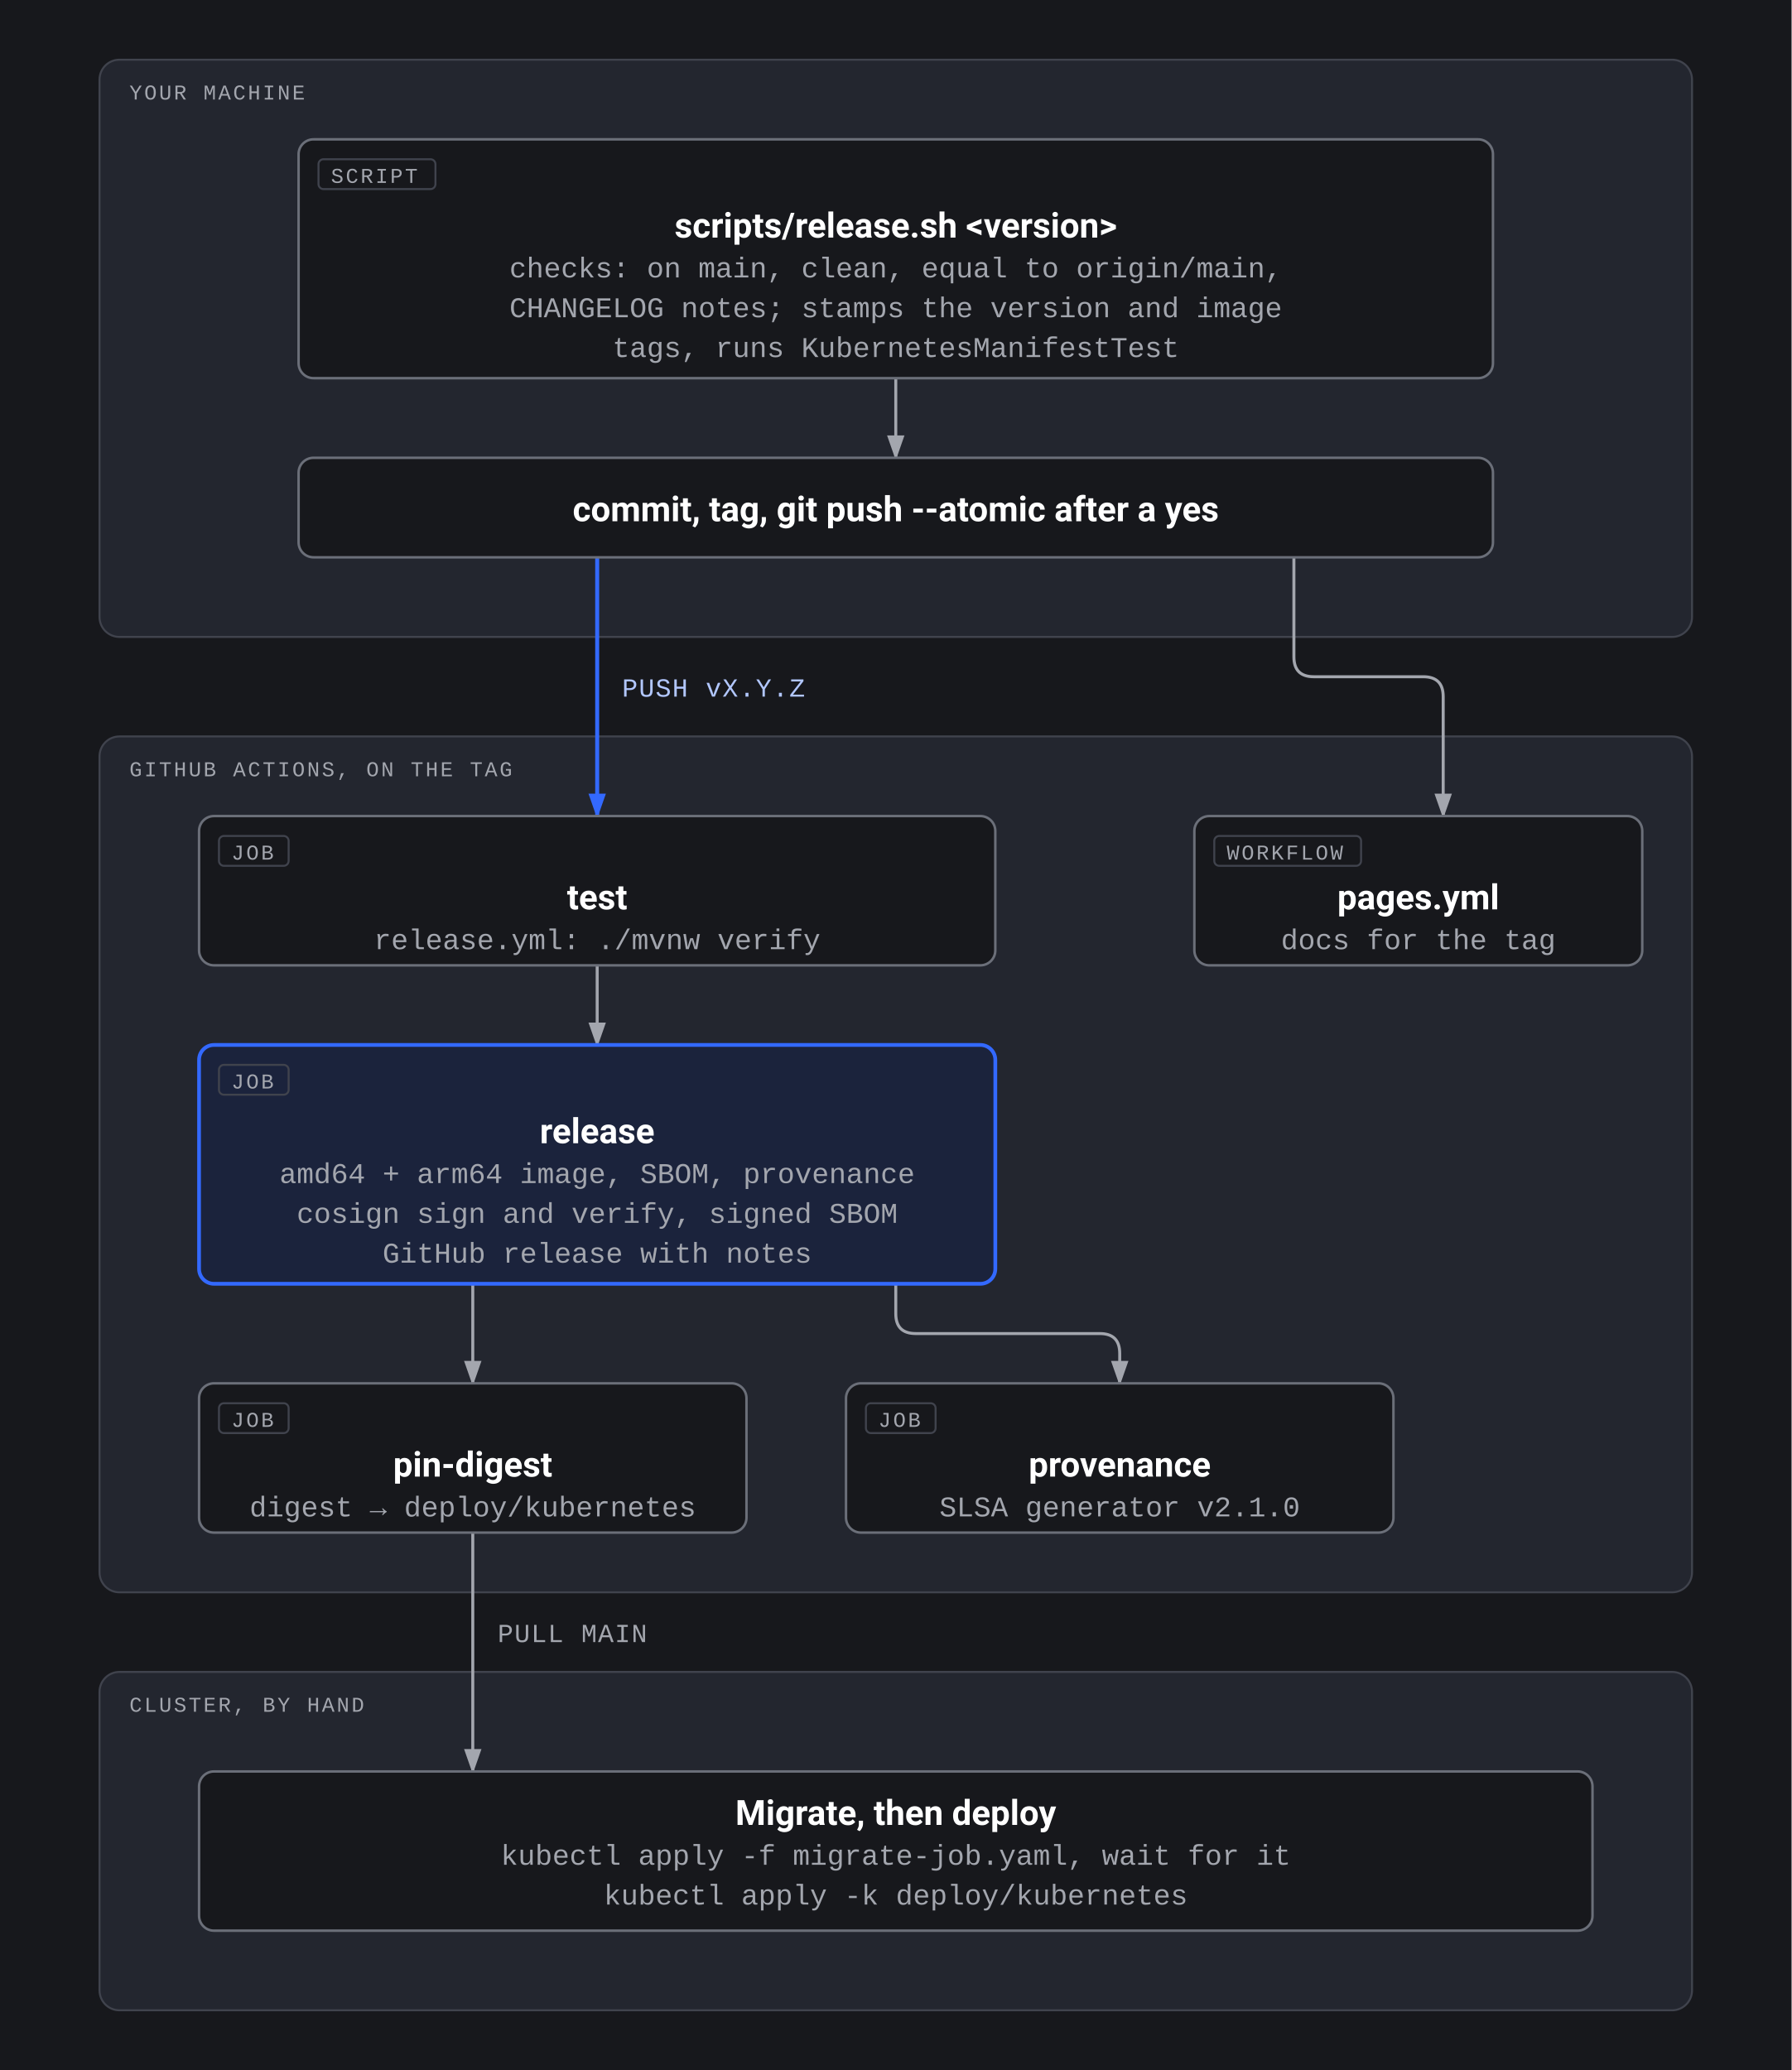
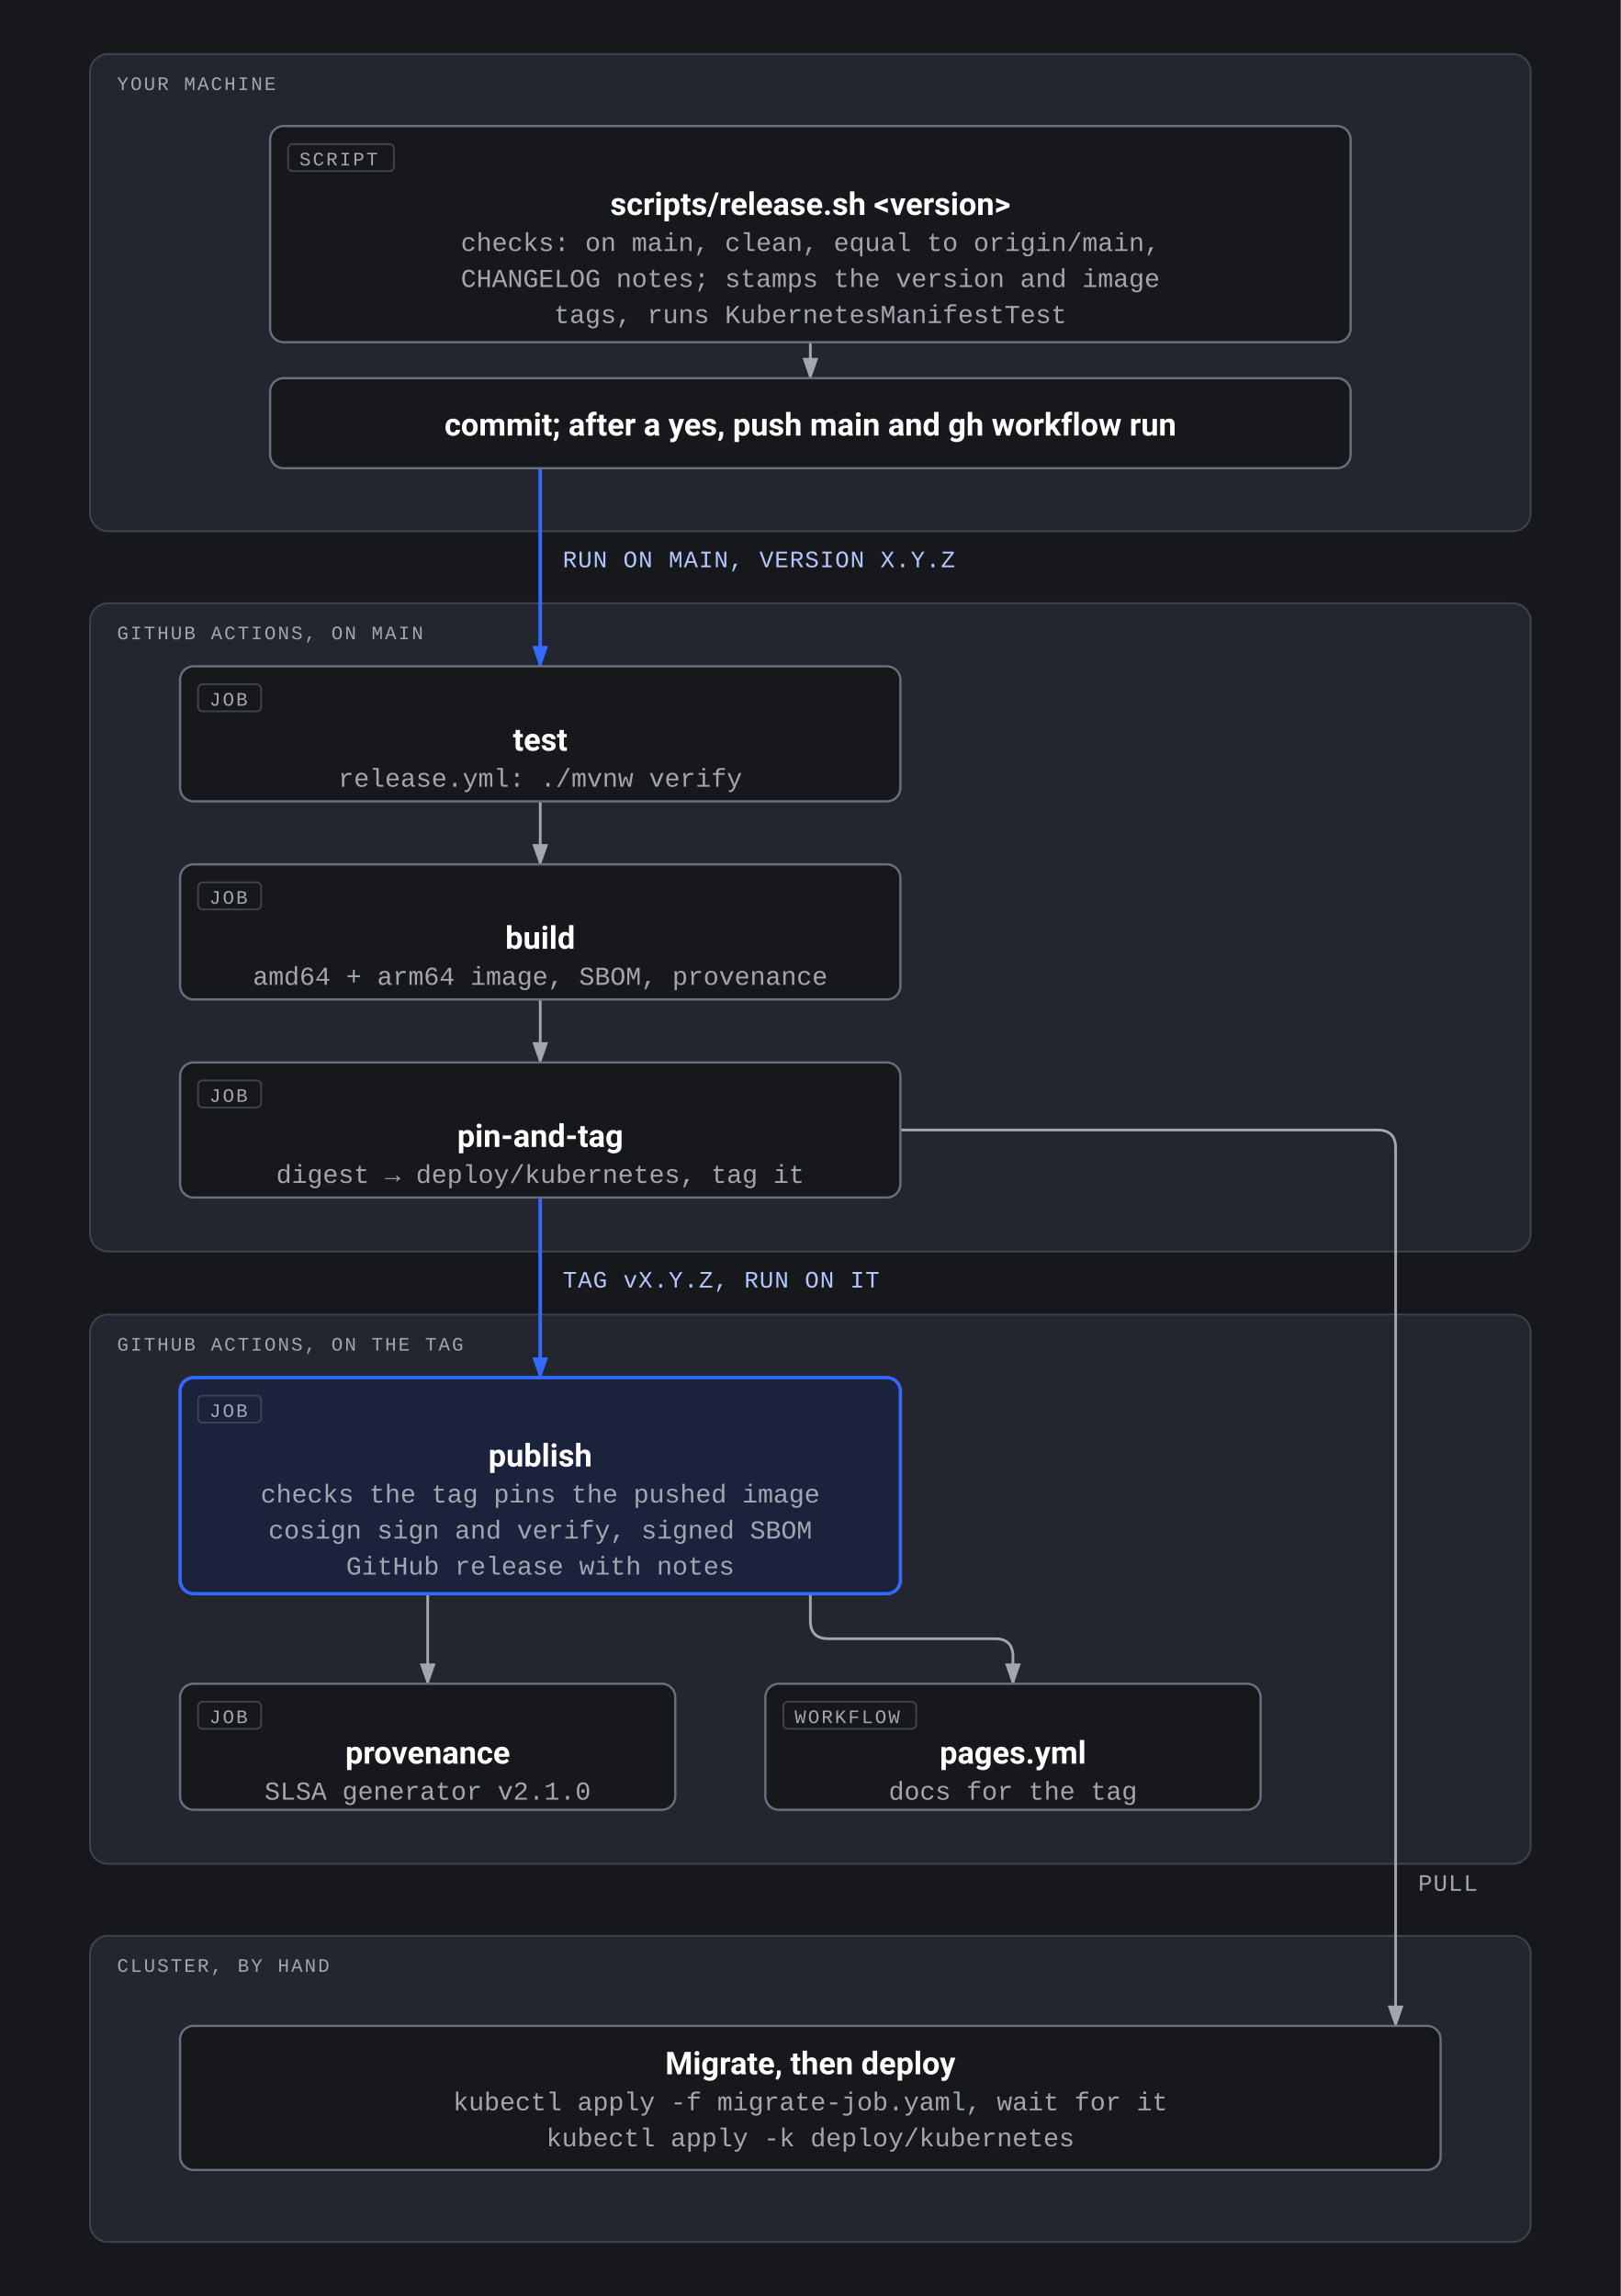
- <svg xmlns="http://www.w3.org/2000/svg" viewBox="0 0 720 832" width="720" height="832" role="img" aria-labelledby="release-pipeline-title release-pipeline-desc">
+ <svg xmlns="http://www.w3.org/2000/svg" viewBox="0 0 720 1020" width="720" height="1020" role="img" aria-labelledby="release-pipeline-title release-pipeline-desc">
  <defs>
    <style>
text{font-family:-apple-system, BlinkMacSystemFont, 'Segoe UI', Roboto, 'Helvetica Neue', Arial, 'Noto Sans', sans-serif} .mono{font-family:ui-monospace, SFMono-Regular, Menlo, Monaco, Consolas, 'Liberation Mono', 'Courier New', monospace}
.name{fill:#ffffff;font-size:14px;font-weight:600}
.sub{fill:#a3a6ae;font-size:11.5px}
.lbl{fill:#a3a6ae;font-size:10.5px;letter-spacing:.04em}
.lbl-accent{fill:#b2c7ff;font-size:10.5px;letter-spacing:.04em}
.tag{fill:#a3a6ae;font-size:8.5px;letter-spacing:.1em}
.note{fill:#a3a6ae;font-size:13px;font-style:italic}
.bg,.mask{fill:#17181c} .mask-zone{fill:#23262f}
.box{fill:#17181c;stroke:#6b6f79;stroke-width:1}
.box-focal{fill:#1b233c;stroke:#3369ff;stroke-width:1.5}
.box-ext{fill:#17181c;stroke:#6b6f79;stroke-width:1;stroke-dasharray:4 3}
.zone{fill:#23262f;stroke:#40434d;stroke-width:.8}
.frame{fill:none;stroke:#6b6f79;stroke-width:.8}
.chip{fill:none;stroke:#40434d;stroke-width:.8}
.w{fill:none;stroke:#a3a6ae;stroke-width:1.2}
.w-accent{fill:none;stroke:#3369ff;stroke-width:1.6}
.dash{stroke-dasharray:5 4}
.life{stroke:#40434d;stroke-width:1;stroke-dasharray:3 3}
.sep{stroke:#40434d;stroke-width:.8}
.m{fill:#a3a6ae} .m-accent{fill:#3369ff} .m-open{fill:none;stroke:#a3a6ae;stroke-width:1.2}
.dot{fill:#ffffff}
</style>
    <marker id="a" markerWidth="10" markerHeight="7" refX="9" refY="3.5" orient="auto" markerUnits="userSpaceOnUse">
      <polygon class="m" points="0 0, 10 3.5, 0 7" />
    </marker>
    <marker id="a-accent" markerWidth="10" markerHeight="7" refX="9" refY="3.5" orient="auto" markerUnits="userSpaceOnUse">
      <polygon class="m-accent" points="0 0, 10 3.5, 0 7" />
    </marker>
    <marker id="a-open" markerWidth="10" markerHeight="7" refX="9" refY="3.5" orient="auto" markerUnits="userSpaceOnUse">
      <polyline class="m-open" points="0 0, 10 3.5, 0 7" />
    </marker>
  </defs>
  <rect class="bg" width="100%" height="100%" />
-   <rect class="zone" x="40" y="24" width="640" height="232" rx="8" />
-   <rect class="zone" x="40" y="296" width="640" height="344" rx="8" />
-   <rect class="zone" x="40" y="672" width="640" height="136" rx="8" />
-   <path class="w" d="M360,152 L360,184" marker-end="url(#a)" />
-   <path class="w-accent" d="M240,224 L240,328" marker-end="url(#a-accent)" />
-   <path class="w" d="M520,224 L520,264 Q520,272 528,272 L572,272 Q580,272 580,280 L580,328" marker-end="url(#a)" />
-   <path class="w" d="M240,388 L240,420" marker-end="url(#a)" />
-   <path class="w" d="M190,516 L190,556" marker-end="url(#a)" />
-   <path class="w" d="M360,516 L360,528 Q360,536 368,536 L442,536 Q450,536 450,544 L450,556" marker-end="url(#a)" />
-   <path class="w" d="M190,616 L190,712" marker-end="url(#a)" />
+   <rect class="zone" x="40" y="24" width="640" height="212" rx="8" />
+   <rect class="zone" x="40" y="268" width="640" height="288" rx="8" />
+   <rect class="zone" x="40" y="584" width="640" height="244" rx="8" />
+   <rect class="zone" x="40" y="860" width="640" height="136" rx="8" />
+   <path class="w" d="M360,152 L360,168" marker-end="url(#a)" />
+   <path class="w-accent" d="M240,208 L240,296" marker-end="url(#a-accent)" />
+   <path class="w" d="M240,356 L240,384" marker-end="url(#a)" />
+   <path class="w" d="M240,444 L240,472" marker-end="url(#a)" />
+   <path class="w-accent" d="M240,532 L240,612" marker-end="url(#a-accent)" />
+   <path class="w" d="M400,502 L612,502 Q620,502 620,510 L620,900" marker-end="url(#a)" />
+   <path class="w" d="M190,708 L190,748" marker-end="url(#a)" />
+   <path class="w" d="M360,708 L360,720 Q360,728 368,728 L442,728 Q450,728 450,736 L450,748" marker-end="url(#a)" />
  <rect class="mask-zone" x="49.0" y="33.2" width="79.4" height="9.4" rx="2" />
  <text class="tag mono" x="52" y="40" text-anchor="start">YOUR MACHINE</text>
-   <rect class="mask-zone" x="49.0" y="305.2" width="165.1" height="9.4" rx="2" />
-   <text class="tag mono" x="52" y="312" text-anchor="start">GITHUB ACTIONS, ON THE TAG</text>
-   <rect class="mask-zone" x="49.0" y="681.2" width="103.9" height="9.4" rx="2" />
-   <text class="tag mono" x="52" y="688" text-anchor="start">CLUSTER, BY HAND</text>
-   <rect class="mask" x="247.0" y="271.6" width="82.2" height="11.6" rx="2" />
-   <text class="lbl-accent mono" x="250" y="280" text-anchor="start">PUSH vX.Y.Z</text>
-   <rect class="mask" x="197.0" y="651.6" width="68.4" height="11.6" rx="2" />
-   <text class="lbl mono" x="200" y="660" text-anchor="start">PULL MAIN</text>
+   <rect class="mask-zone" x="49.0" y="277.2" width="146.8" height="9.4" rx="2" />
+   <text class="tag mono" x="52" y="284" text-anchor="start">GITHUB ACTIONS, ON MAIN</text>
+   <rect class="mask-zone" x="49.0" y="593.2" width="165.1" height="9.4" rx="2" />
+   <text class="tag mono" x="52" y="600" text-anchor="start">GITHUB ACTIONS, ON THE TAG</text>
+   <rect class="mask-zone" x="49.0" y="869.2" width="103.9" height="9.4" rx="2" />
+   <text class="tag mono" x="52" y="876" text-anchor="start">CLUSTER, BY HAND</text>
+   <rect class="mask" x="247.0" y="243.6" width="186.2" height="11.6" rx="2" />
+   <text class="lbl-accent mono" x="250" y="252" text-anchor="start">RUN ON MAIN, VERSION X.Y.Z</text>
+   <rect class="mask" x="247.0" y="563.6" width="151.5" height="11.6" rx="2" />
+   <text class="lbl-accent mono" x="250" y="572" text-anchor="start">TAG vX.Y.Z, RUN ON IT</text>
+   <rect class="mask" x="627.0" y="831.6" width="33.7" height="11.6" rx="2" />
+   <text class="lbl mono" x="630" y="840" text-anchor="start">PULL</text>
  <rect class="mask" x="120" y="56" width="480" height="96" rx="6" />
  <rect class="box" x="120" y="56" width="480" height="96" rx="6" />
  <rect class="chip" x="128" y="64" width="47" height="12" rx="2" />
  <text class="tag mono" x="133" y="73.5">SCRIPT</text>
  <text class="name" x="360.0" y="95.5" text-anchor="middle">scripts/release.sh &lt;version&gt;</text>
  <text class="sub mono" x="360.0" y="111.5" text-anchor="middle">checks: on main, clean, equal to origin/main,</text>
  <text class="sub mono" x="360.0" y="127.5" text-anchor="middle">CHANGELOG notes; stamps the version and image</text>
  <text class="sub mono" x="360.0" y="143.5" text-anchor="middle">tags, runs KubernetesManifestTest</text>
-   <rect class="mask" x="120" y="184" width="480" height="40" rx="6" />
-   <rect class="box" x="120" y="184" width="480" height="40" rx="6" />
-   <text class="name" x="360.0" y="209.5" text-anchor="middle">commit, tag, git push --atomic after a yes</text>
-   <rect class="mask" x="80" y="328" width="320" height="60" rx="6" />
-   <rect class="box" x="80" y="328" width="320" height="60" rx="6" />
-   <rect class="chip" x="88" y="336" width="28" height="12" rx="2" />
-   <text class="tag mono" x="93" y="345.5">JOB</text>
-   <text class="name" x="240.0" y="365.5" text-anchor="middle">test</text>
-   <text class="sub mono" x="240.0" y="381.5" text-anchor="middle">release.yml: ./mvnw verify</text>
-   <rect class="mask" x="480" y="328" width="180" height="60" rx="6" />
-   <rect class="box" x="480" y="328" width="180" height="60" rx="6" />
-   <rect class="chip" x="488" y="336" width="59" height="12" rx="2" />
-   <text class="tag mono" x="493" y="345.5">WORKFLOW</text>
-   <text class="name" x="570.0" y="365.5" text-anchor="middle">pages.yml</text>
-   <text class="sub mono" x="570.0" y="381.5" text-anchor="middle">docs for the tag</text>
-   <rect class="mask" x="80" y="420" width="320" height="96" rx="6" />
-   <rect class="box-focal" x="80" y="420" width="320" height="96" rx="6" />
-   <rect class="chip" x="88" y="428" width="28" height="12" rx="2" />
-   <text class="tag mono" x="93" y="437.5">JOB</text>
-   <text class="name" x="240.0" y="459.5" text-anchor="middle">release</text>
-   <text class="sub mono" x="240.0" y="475.5" text-anchor="middle">amd64 + arm64 image, SBOM, provenance</text>
-   <text class="sub mono" x="240.0" y="491.5" text-anchor="middle">cosign sign and verify, signed SBOM</text>
-   <text class="sub mono" x="240.0" y="507.5" text-anchor="middle">GitHub release with notes</text>
-   <rect class="mask" x="80" y="556" width="220" height="60" rx="6" />
-   <rect class="box" x="80" y="556" width="220" height="60" rx="6" />
-   <rect class="chip" x="88" y="564" width="28" height="12" rx="2" />
-   <text class="tag mono" x="93" y="573.5">JOB</text>
-   <text class="name" x="190.0" y="593.5" text-anchor="middle">pin-digest</text>
-   <text class="sub mono" x="190.0" y="609.5" text-anchor="middle">digest → deploy/kubernetes</text>
-   <rect class="mask" x="340" y="556" width="220" height="60" rx="6" />
-   <rect class="box" x="340" y="556" width="220" height="60" rx="6" />
-   <rect class="chip" x="348" y="564" width="28" height="12" rx="2" />
-   <text class="tag mono" x="353" y="573.5">JOB</text>
-   <text class="name" x="450.0" y="593.5" text-anchor="middle">provenance</text>
-   <text class="sub mono" x="450.0" y="609.5" text-anchor="middle">SLSA generator v2.1.0</text>
-   <rect class="mask" x="80" y="712" width="560" height="64" rx="6" />
-   <rect class="box" x="80" y="712" width="560" height="64" rx="6" />
-   <text class="name" x="360.0" y="733.5" text-anchor="middle">Migrate, then deploy</text>
-   <text class="sub mono" x="360.0" y="749.5" text-anchor="middle">kubectl apply -f migrate-job.yaml, wait for it</text>
-   <text class="sub mono" x="360.0" y="765.5" text-anchor="middle">kubectl apply -k deploy/kubernetes</text>
+   <rect class="mask" x="120" y="168" width="480" height="40" rx="6" />
+   <rect class="box" x="120" y="168" width="480" height="40" rx="6" />
+   <text class="name" x="360.0" y="193.5" text-anchor="middle">commit; after a yes, push main and gh workflow run</text>
+   <rect class="mask" x="80" y="296" width="320" height="60" rx="6" />
+   <rect class="box" x="80" y="296" width="320" height="60" rx="6" />
+   <rect class="chip" x="88" y="304" width="28" height="12" rx="2" />
+   <text class="tag mono" x="93" y="313.5">JOB</text>
+   <text class="name" x="240.0" y="333.5" text-anchor="middle">test</text>
+   <text class="sub mono" x="240.0" y="349.5" text-anchor="middle">release.yml: ./mvnw verify</text>
+   <rect class="mask" x="80" y="384" width="320" height="60" rx="6" />
+   <rect class="box" x="80" y="384" width="320" height="60" rx="6" />
+   <rect class="chip" x="88" y="392" width="28" height="12" rx="2" />
+   <text class="tag mono" x="93" y="401.5">JOB</text>
+   <text class="name" x="240.0" y="421.5" text-anchor="middle">build</text>
+   <text class="sub mono" x="240.0" y="437.5" text-anchor="middle">amd64 + arm64 image, SBOM, provenance</text>
+   <rect class="mask" x="80" y="472" width="320" height="60" rx="6" />
+   <rect class="box" x="80" y="472" width="320" height="60" rx="6" />
+   <rect class="chip" x="88" y="480" width="28" height="12" rx="2" />
+   <text class="tag mono" x="93" y="489.5">JOB</text>
+   <text class="name" x="240.0" y="509.5" text-anchor="middle">pin-and-tag</text>
+   <text class="sub mono" x="240.0" y="525.5" text-anchor="middle">digest → deploy/kubernetes, tag it</text>
+   <rect class="mask" x="80" y="612" width="320" height="96" rx="6" />
+   <rect class="box-focal" x="80" y="612" width="320" height="96" rx="6" />
+   <rect class="chip" x="88" y="620" width="28" height="12" rx="2" />
+   <text class="tag mono" x="93" y="629.5">JOB</text>
+   <text class="name" x="240.0" y="651.5" text-anchor="middle">publish</text>
+   <text class="sub mono" x="240.0" y="667.5" text-anchor="middle">checks the tag pins the pushed image</text>
+   <text class="sub mono" x="240.0" y="683.5" text-anchor="middle">cosign sign and verify, signed SBOM</text>
+   <text class="sub mono" x="240.0" y="699.5" text-anchor="middle">GitHub release with notes</text>
+   <rect class="mask" x="80" y="748" width="220" height="56" rx="6" />
+   <rect class="box" x="80" y="748" width="220" height="56" rx="6" />
+   <rect class="chip" x="88" y="756" width="28" height="12" rx="2" />
+   <text class="tag mono" x="93" y="765.5">JOB</text>
+   <text class="name" x="190.0" y="783.5" text-anchor="middle">provenance</text>
+   <text class="sub mono" x="190.0" y="799.5" text-anchor="middle">SLSA generator v2.1.0</text>
+   <rect class="mask" x="340" y="748" width="220" height="56" rx="6" />
+   <rect class="box" x="340" y="748" width="220" height="56" rx="6" />
+   <rect class="chip" x="348" y="756" width="59" height="12" rx="2" />
+   <text class="tag mono" x="353" y="765.5">WORKFLOW</text>
+   <text class="name" x="450.0" y="783.5" text-anchor="middle">pages.yml</text>
+   <text class="sub mono" x="450.0" y="799.5" text-anchor="middle">docs for the tag</text>
+   <rect class="mask" x="80" y="900" width="560" height="64" rx="6" />
+   <rect class="box" x="80" y="900" width="560" height="64" rx="6" />
+   <text class="name" x="360.0" y="921.5" text-anchor="middle">Migrate, then deploy</text>
+   <text class="sub mono" x="360.0" y="937.5" text-anchor="middle">kubectl apply -f migrate-job.yaml, wait for it</text>
+   <text class="sub mono" x="360.0" y="953.5" text-anchor="middle">kubectl apply -k deploy/kubernetes</text>
</svg>
